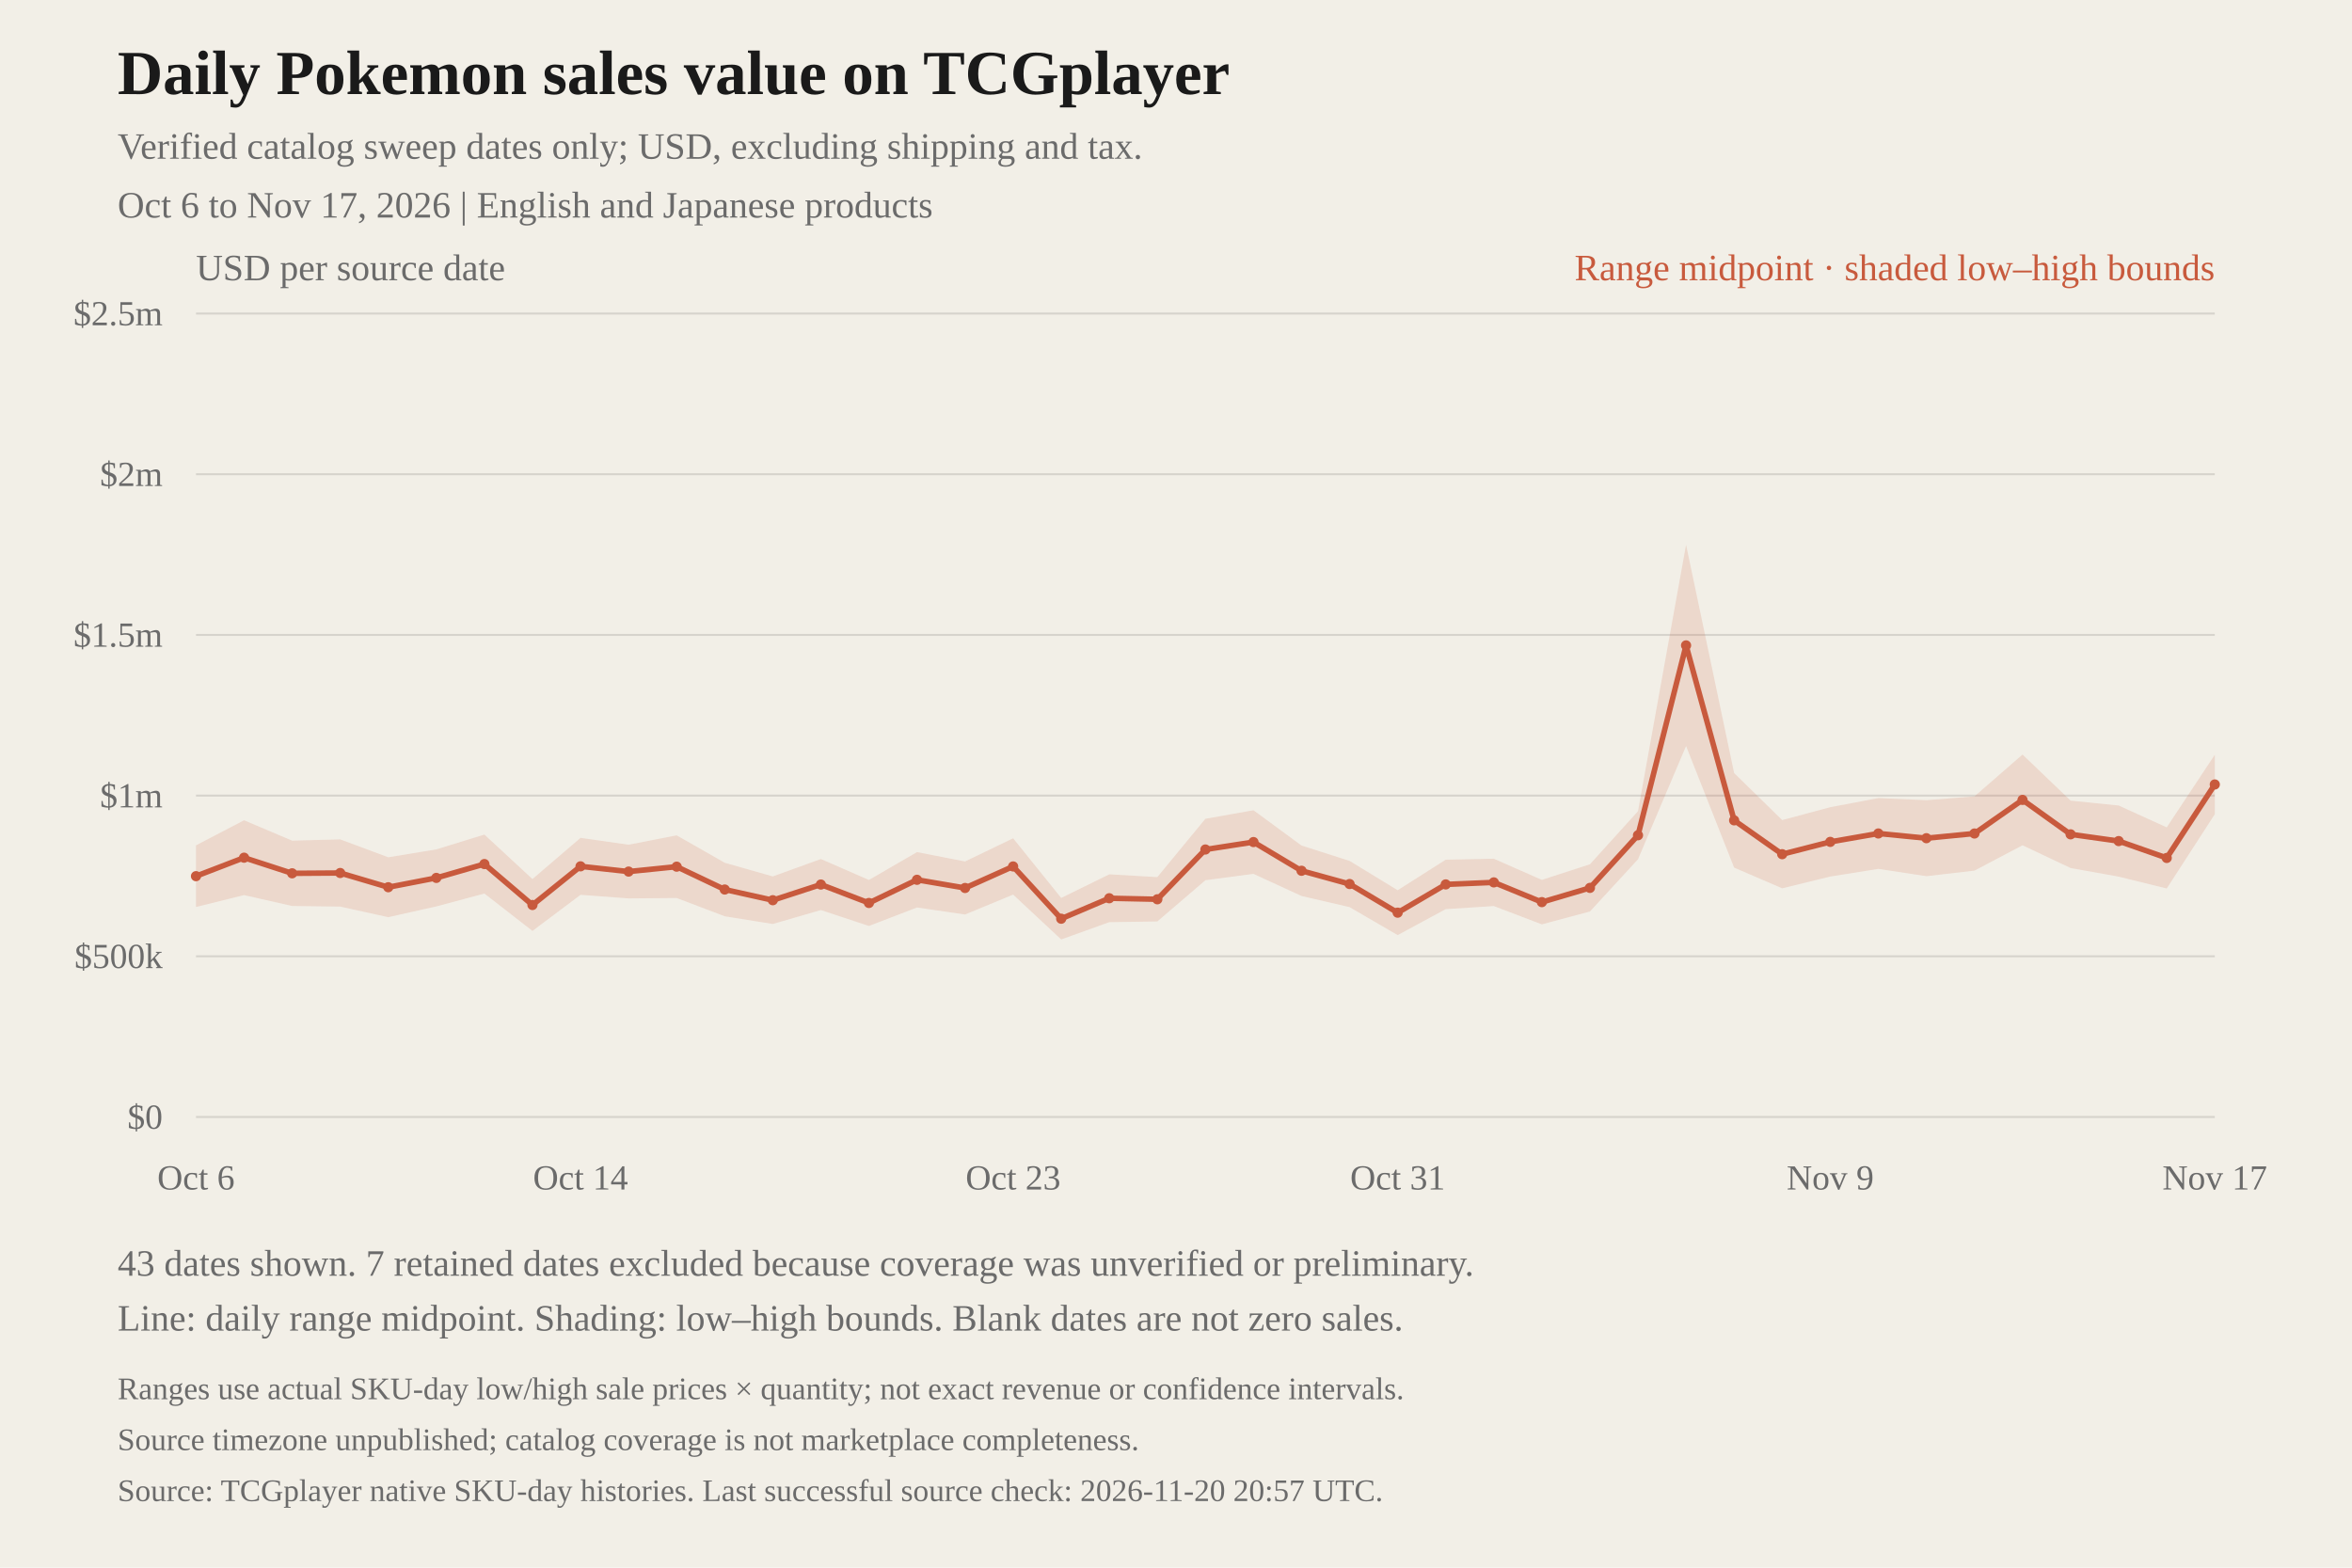
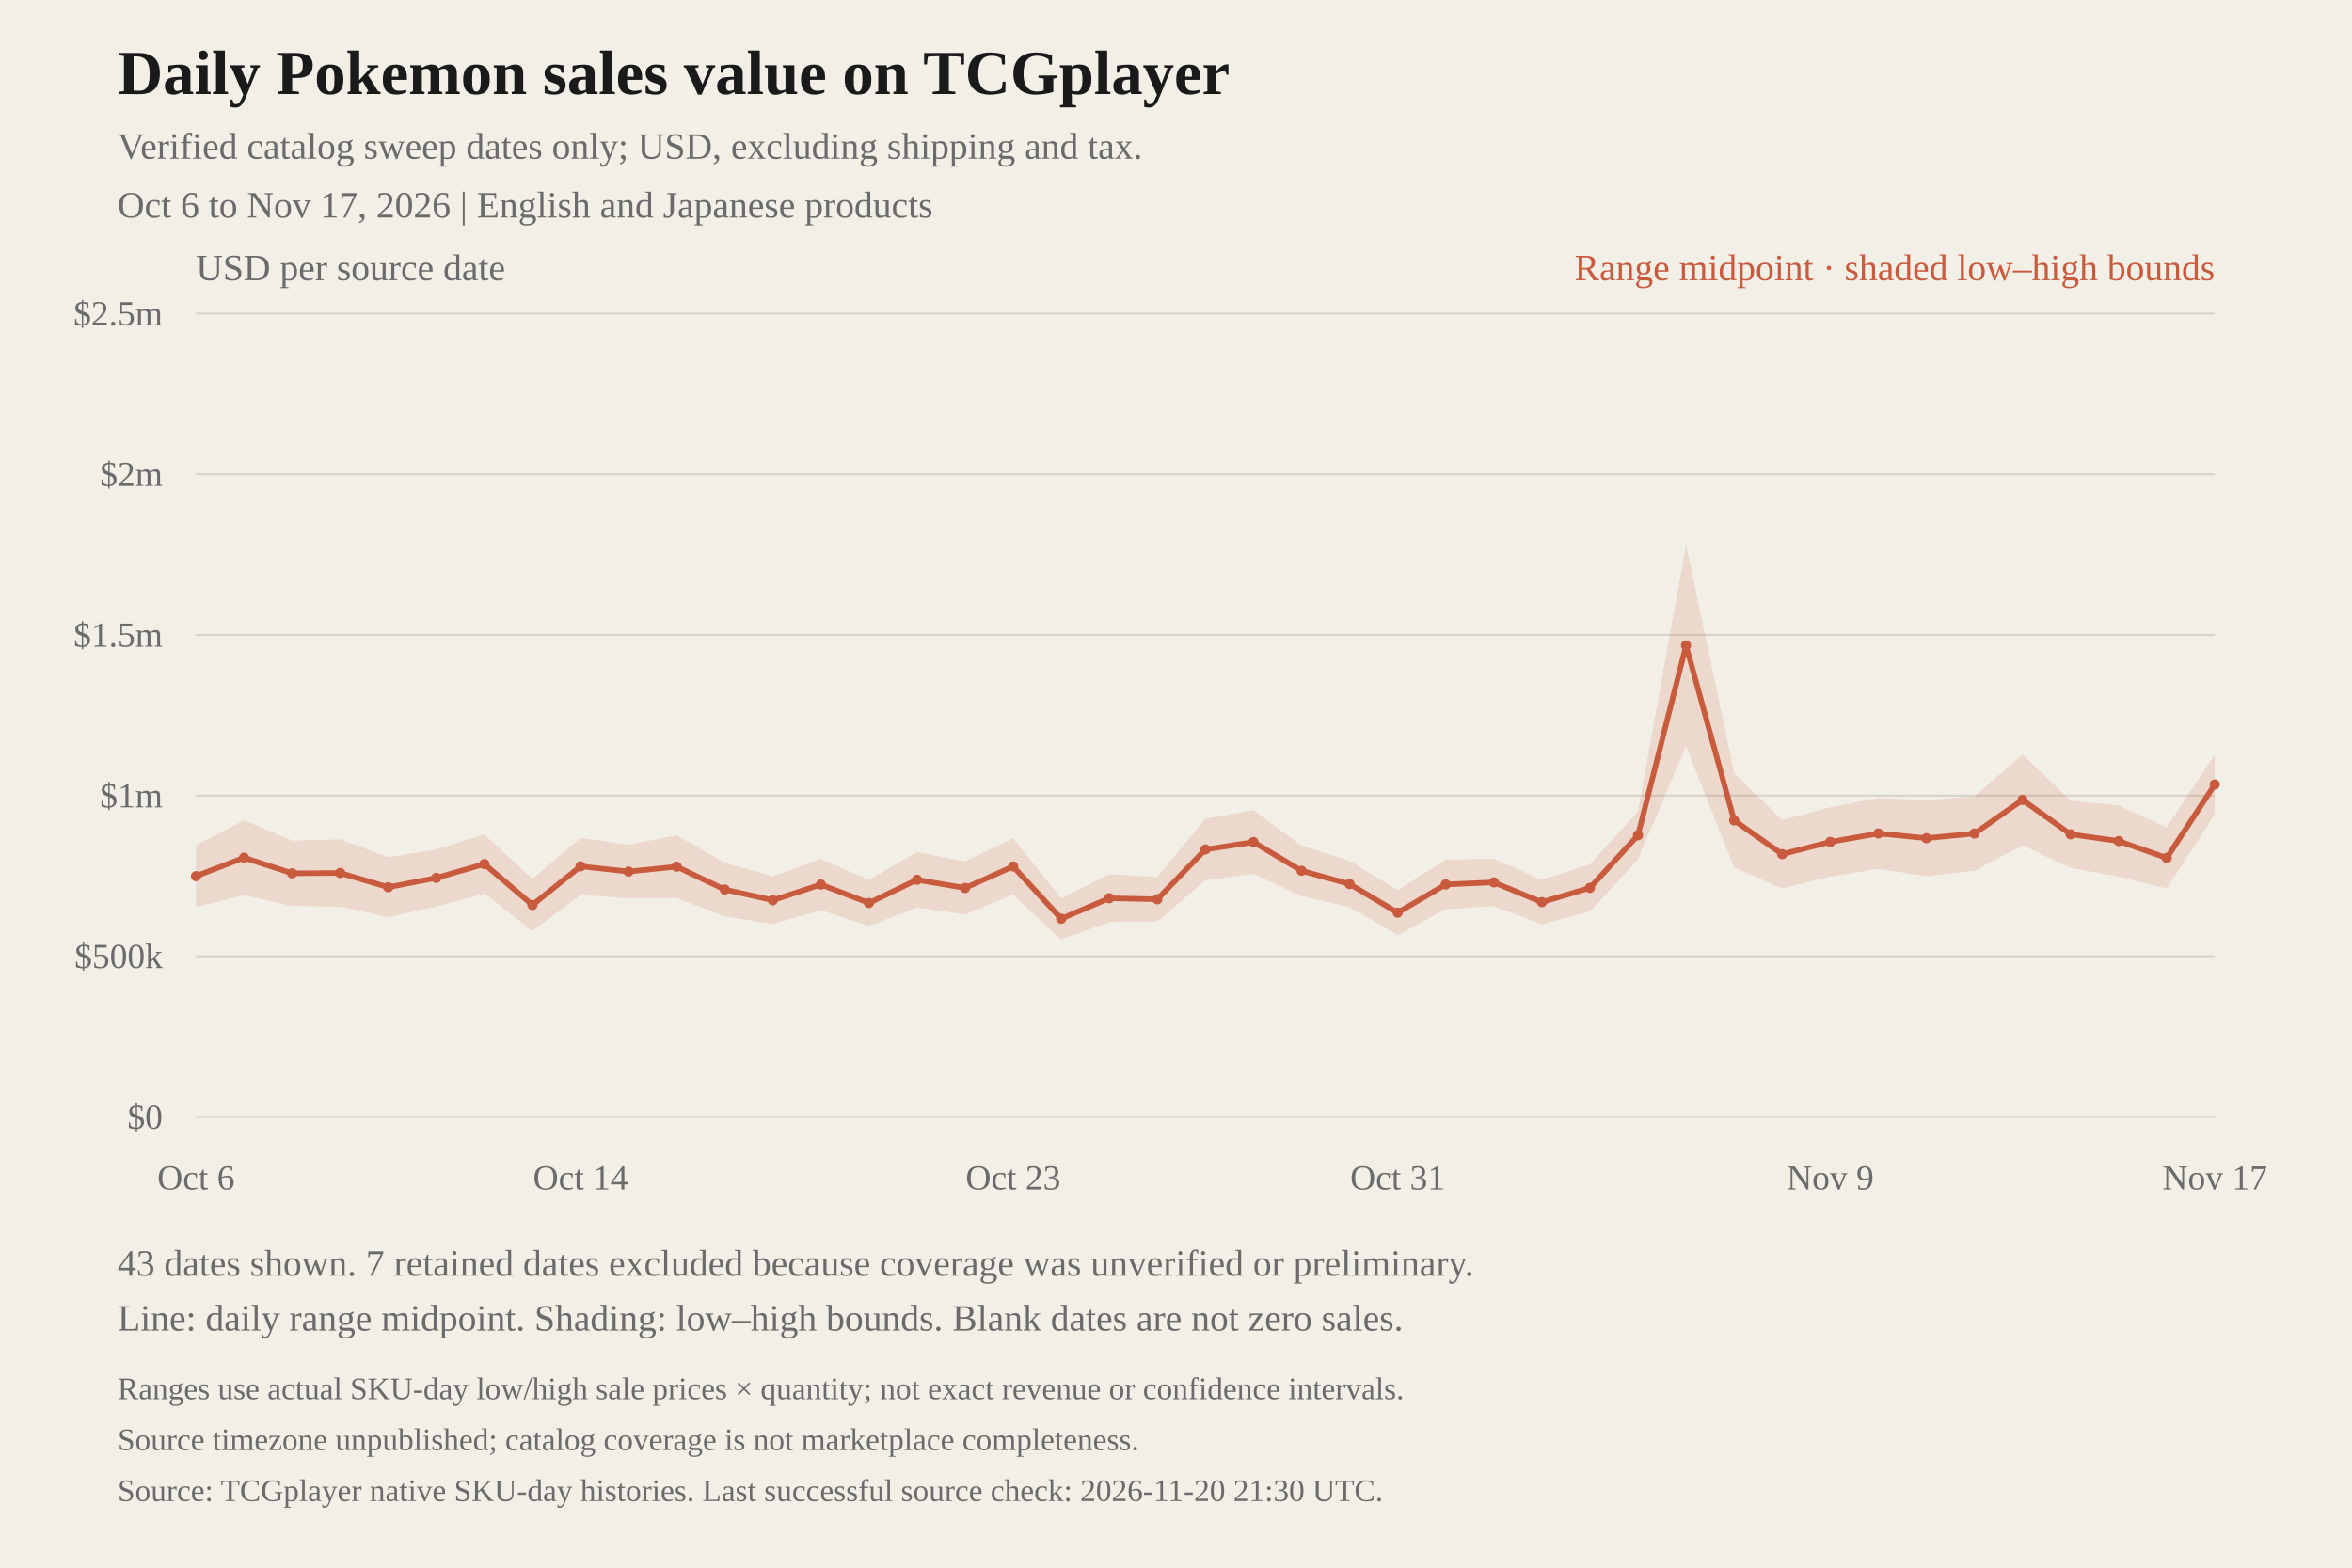
<svg xmlns="http://www.w3.org/2000/svg" width="1200" height="800" viewBox="0 0 1200 800" role="img" aria-labelledby="title description">
  <style>text{font-family:Georgia,"Liberation Serif","Times New Roman",serif;fill:#1A1A1A;font-size:19px}.title{font-size:32px;font-weight:600}.muted,.axis{fill:#6B6B6B}.axis{font-size:18px}.note{font-size:16px;fill:#6B6B6B}.grid{stroke:#D6D3CC;stroke-width:1}</style>
  <rect data-role="background" width="1200" height="800" fill="#F2EFE7" />
  <text x="60" y="48" class="title">Daily Pokemon sales value on TCGplayer</text>
  <text x="60" y="81" class="muted">Verified catalog sweep dates only; USD, excluding shipping and tax.</text>
  <text x="60" y="111" class="muted">Oct 6 to Nov 17, 2026 | English and Japanese products</text>
  <text x="100" y="143" class="muted">USD per source date</text>
  <text x="1130" y="143" text-anchor="end" style="fill:#C85A3D">Range midpoint · shaded low–high bounds</text>
  <path d="M100,570H1130" class="grid" />
  <text x="83" y="576" class="axis" text-anchor="end">$0</text>
  <path d="M100,488H1130" class="grid" />
  <text x="83" y="494" class="axis" text-anchor="end">$500k</text>
  <path d="M100,406H1130" class="grid" />
  <text x="83" y="412" class="axis" text-anchor="end">$1m</text>
  <path d="M100,324H1130" class="grid" />
  <text x="83" y="330" class="axis" text-anchor="end">$1.5m</text>
  <path d="M100,242H1130" class="grid" />
  <text x="83" y="248" class="axis" text-anchor="end">$2m</text>
  <path d="M100,160H1130" class="grid" />
  <text x="83" y="166" class="axis" text-anchor="end">$2.5m</text>
-   <polygon data-series="daily-band" points="100,431.395 124.524,418.596 149.048,428.993 173.571,428.347 198.095,437.483 222.619,433.454 247.143,425.889 271.667,448.6 296.19,427.569 320.714,431.071 345.238,426.287 369.762,440.279 394.286,447.253 418.81,438.369 443.333,449.058 467.857,434.841 492.381,439.616 516.905,427.799 541.429,458.238 565.952,446.18 590.476,447.601 615,417.832 639.524,413.483 664.048,431.496 688.571,439.336 713.095,454.298 737.619,438.713 762.143,438.214 786.667,449.018 811.19,441.055 835.714,413.982 860.238,278.014 884.762,394.516 909.286,418.495 933.81,411.93 958.333,407.265 982.857,408.353 1007.381,406.408 1031.905,385.051 1056.429,408.571 1080.952,411.062 1105.476,422.224 1130,385.158 1130,415.48 1105.476,453.401 1080.952,447.349 1056.429,442.957 1031.905,431.345 1007.381,444.278 982.857,447.122 958.333,443.392 933.81,447.304 909.286,453.308 884.762,442.743 860.238,380.686 835.714,438.483 811.19,465.136 786.667,471.701 762.143,462.361 737.619,463.935 713.095,477.185 688.571,462.912 664.048,457.22 639.524,445.933 615,449.179 590.476,470.214 565.952,470.584 541.429,479.412 516.905,456.514 492.381,466.671 467.857,463.09 443.333,472.524 418.81,464.4 394.286,471.512 369.762,467.575 345.238,458.248 320.714,458.461 296.19,456.626 271.667,475.046 247.143,455.971 222.619,462.546 198.095,468.031 173.571,462.639 149.048,462.325 124.524,456.767 100,462.839" fill="#C85A3D" fill-opacity="0.16" />
-   <polyline data-series="daily-midpoint" points="100,447.117 124.524,437.682 149.048,445.659 173.571,445.493 198.095,452.757 222.619,448 247.143,440.93 271.667,461.823 296.19,442.097 320.714,444.766 345.238,442.267 369.762,453.927 394.286,459.382 418.81,451.384 443.333,460.791 467.857,448.965 492.381,453.144 516.905,442.157 541.429,468.825 565.952,458.382 590.476,458.907 615,433.505 639.524,429.708 664.048,444.358 688.571,451.124 713.095,465.742 737.619,451.324 762.143,450.287 786.667,460.359 811.19,453.095 835.714,426.232 860.238,329.35 884.762,418.629 909.286,435.902 933.81,429.617 958.333,425.329 982.857,427.738 1007.381,425.343 1031.905,408.198 1056.429,425.764 1080.952,429.206 1105.476,437.813 1130,400.319" fill="none" stroke="#C85A3D" stroke-width="2.8" stroke-linejoin="round" stroke-linecap="round" />
+   <polygon data-series="daily-band" points="100,431.395 124.524,418.596 149.048,428.993 173.571,428.347 198.095,437.483 222.619,433.454 247.143,425.889 271.667,448.6 296.19,427.569 320.714,431.071 345.238,426.287 369.762,440.279 394.286,447.253 418.81,438.369 443.333,449.058 467.857,434.841 492.381,439.616 516.905,427.799 541.429,458.238 565.952,446.18 590.476,447.601 615,417.832 639.524,413.483 664.048,431.496 688.571,439.338 713.095,454.298 737.619,438.713 762.143,438.214 786.667,449.018 811.19,441.055 835.714,413.982 860.238,278.014 884.762,394.516 909.286,418.495 933.81,411.947 958.333,407.265 982.857,408.353 1007.381,406.409 1031.905,385.053 1056.429,408.571 1080.952,411.064 1105.476,422.225 1130,385.158 1130,415.48 1105.476,453.402 1080.952,447.35 1056.429,442.957 1031.905,431.347 1007.381,444.279 982.857,447.122 958.333,443.392 933.81,447.32 909.286,453.308 884.762,442.743 860.238,380.686 835.714,438.483 811.19,465.136 786.667,471.701 762.143,462.361 737.619,463.935 713.095,477.185 688.571,462.913 664.048,457.22 639.524,445.933 615,449.179 590.476,470.214 565.952,470.584 541.429,479.412 516.905,456.514 492.381,466.671 467.857,463.09 443.333,472.524 418.81,464.4 394.286,471.512 369.762,467.575 345.238,458.248 320.714,458.461 296.19,456.626 271.667,475.046 247.143,455.971 222.619,462.546 198.095,468.031 173.571,462.639 149.048,462.325 124.524,456.767 100,462.839" fill="#C85A3D" fill-opacity="0.16" />
+   <polyline data-series="daily-midpoint" points="100,447.117 124.524,437.682 149.048,445.659 173.571,445.493 198.095,452.757 222.619,448 247.143,440.93 271.667,461.823 296.19,442.097 320.714,444.766 345.238,442.267 369.762,453.927 394.286,459.382 418.81,451.384 443.333,460.791 467.857,448.965 492.381,453.144 516.905,442.157 541.429,468.825 565.952,458.382 590.476,458.907 615,433.505 639.524,429.708 664.048,444.358 688.571,451.126 713.095,465.742 737.619,451.324 762.143,450.287 786.667,460.359 811.19,453.095 835.714,426.232 860.238,329.35 884.762,418.629 909.286,435.902 933.81,429.633 958.333,425.329 982.857,427.738 1007.381,425.344 1031.905,408.2 1056.429,425.764 1080.952,429.207 1105.476,437.813 1130,400.319" fill="none" stroke="#C85A3D" stroke-width="2.8" stroke-linejoin="round" stroke-linecap="round" />
  <circle data-series="daily-observation" cx="100" cy="447.117" r="2.6" fill="#C85A3D" />
  <circle data-series="daily-observation" cx="124.524" cy="437.682" r="2.6" fill="#C85A3D" />
  <circle data-series="daily-observation" cx="149.048" cy="445.659" r="2.6" fill="#C85A3D" />
  <circle data-series="daily-observation" cx="173.571" cy="445.493" r="2.6" fill="#C85A3D" />
  <circle data-series="daily-observation" cx="198.095" cy="452.757" r="2.6" fill="#C85A3D" />
  <circle data-series="daily-observation" cx="222.619" cy="448" r="2.6" fill="#C85A3D" />
  <circle data-series="daily-observation" cx="247.143" cy="440.93" r="2.6" fill="#C85A3D" />
  <circle data-series="daily-observation" cx="271.667" cy="461.823" r="2.6" fill="#C85A3D" />
  <circle data-series="daily-observation" cx="296.19" cy="442.097" r="2.6" fill="#C85A3D" />
  <circle data-series="daily-observation" cx="320.714" cy="444.766" r="2.6" fill="#C85A3D" />
  <circle data-series="daily-observation" cx="345.238" cy="442.267" r="2.6" fill="#C85A3D" />
  <circle data-series="daily-observation" cx="369.762" cy="453.927" r="2.6" fill="#C85A3D" />
  <circle data-series="daily-observation" cx="394.286" cy="459.382" r="2.6" fill="#C85A3D" />
  <circle data-series="daily-observation" cx="418.81" cy="451.384" r="2.6" fill="#C85A3D" />
  <circle data-series="daily-observation" cx="443.333" cy="460.791" r="2.6" fill="#C85A3D" />
  <circle data-series="daily-observation" cx="467.857" cy="448.965" r="2.6" fill="#C85A3D" />
  <circle data-series="daily-observation" cx="492.381" cy="453.144" r="2.6" fill="#C85A3D" />
  <circle data-series="daily-observation" cx="516.905" cy="442.157" r="2.6" fill="#C85A3D" />
  <circle data-series="daily-observation" cx="541.429" cy="468.825" r="2.6" fill="#C85A3D" />
  <circle data-series="daily-observation" cx="565.952" cy="458.382" r="2.6" fill="#C85A3D" />
  <circle data-series="daily-observation" cx="590.476" cy="458.907" r="2.6" fill="#C85A3D" />
  <circle data-series="daily-observation" cx="615" cy="433.505" r="2.6" fill="#C85A3D" />
  <circle data-series="daily-observation" cx="639.524" cy="429.708" r="2.6" fill="#C85A3D" />
  <circle data-series="daily-observation" cx="664.048" cy="444.358" r="2.6" fill="#C85A3D" />
-   <circle data-series="daily-observation" cx="688.571" cy="451.124" r="2.6" fill="#C85A3D" />
+   <circle data-series="daily-observation" cx="688.571" cy="451.126" r="2.6" fill="#C85A3D" />
  <circle data-series="daily-observation" cx="713.095" cy="465.742" r="2.6" fill="#C85A3D" />
  <circle data-series="daily-observation" cx="737.619" cy="451.324" r="2.6" fill="#C85A3D" />
  <circle data-series="daily-observation" cx="762.143" cy="450.287" r="2.6" fill="#C85A3D" />
  <circle data-series="daily-observation" cx="786.667" cy="460.359" r="2.6" fill="#C85A3D" />
  <circle data-series="daily-observation" cx="811.19" cy="453.095" r="2.6" fill="#C85A3D" />
  <circle data-series="daily-observation" cx="835.714" cy="426.232" r="2.6" fill="#C85A3D" />
  <circle data-series="daily-observation" cx="860.238" cy="329.35" r="2.6" fill="#C85A3D" />
  <circle data-series="daily-observation" cx="884.762" cy="418.629" r="2.6" fill="#C85A3D" />
  <circle data-series="daily-observation" cx="909.286" cy="435.902" r="2.6" fill="#C85A3D" />
-   <circle data-series="daily-observation" cx="933.81" cy="429.617" r="2.6" fill="#C85A3D" />
+   <circle data-series="daily-observation" cx="933.81" cy="429.633" r="2.6" fill="#C85A3D" />
  <circle data-series="daily-observation" cx="958.333" cy="425.329" r="2.6" fill="#C85A3D" />
  <circle data-series="daily-observation" cx="982.857" cy="427.738" r="2.6" fill="#C85A3D" />
-   <circle data-series="daily-observation" cx="1007.381" cy="425.343" r="2.6" fill="#C85A3D" />
-   <circle data-series="daily-observation" cx="1031.905" cy="408.198" r="2.6" fill="#C85A3D" />
+   <circle data-series="daily-observation" cx="1007.381" cy="425.344" r="2.6" fill="#C85A3D" />
+   <circle data-series="daily-observation" cx="1031.905" cy="408.2" r="2.6" fill="#C85A3D" />
  <circle data-series="daily-observation" cx="1056.429" cy="425.764" r="2.6" fill="#C85A3D" />
-   <circle data-series="daily-observation" cx="1080.952" cy="429.206" r="2.6" fill="#C85A3D" />
+   <circle data-series="daily-observation" cx="1080.952" cy="429.207" r="2.6" fill="#C85A3D" />
  <circle data-series="daily-observation" cx="1105.476" cy="437.813" r="2.6" fill="#C85A3D" />
  <circle data-series="daily-observation" cx="1130" cy="400.319" r="2.6" fill="#C85A3D" />
  <text x="100" y="607" class="axis" text-anchor="middle">Oct 6</text>
  <text x="296.19" y="607" class="axis" text-anchor="middle">Oct 14</text>
  <text x="516.905" y="607" class="axis" text-anchor="middle">Oct 23</text>
  <text x="713.095" y="607" class="axis" text-anchor="middle">Oct 31</text>
  <text x="933.81" y="607" class="axis" text-anchor="middle">Nov 9</text>
  <text x="1130" y="607" class="axis" text-anchor="middle">Nov 17</text>
  <text x="60" y="651" class="muted">43 dates shown. 7 retained dates excluded because coverage was unverified or preliminary.</text>
  <text x="60" y="679" class="muted">Line: daily range midpoint. Shading: low–high bounds. Blank dates are not zero sales.</text>
  <text x="60" y="714" class="note">Ranges use actual SKU-day low/high sale prices × quantity; not exact revenue or confidence intervals.</text>
  <text x="60" y="740" class="note">Source timezone unpublished; catalog coverage is not marketplace completeness.</text>
-   <text x="60" y="766" class="note">Source: TCGplayer native SKU-day histories. Last successful source check: 2026-11-20 20:57 UTC.</text>
+   <text x="60" y="766" class="note">Source: TCGplayer native SKU-day histories. Last successful source check: 2026-11-20 21:30 UTC.</text>
</svg>
